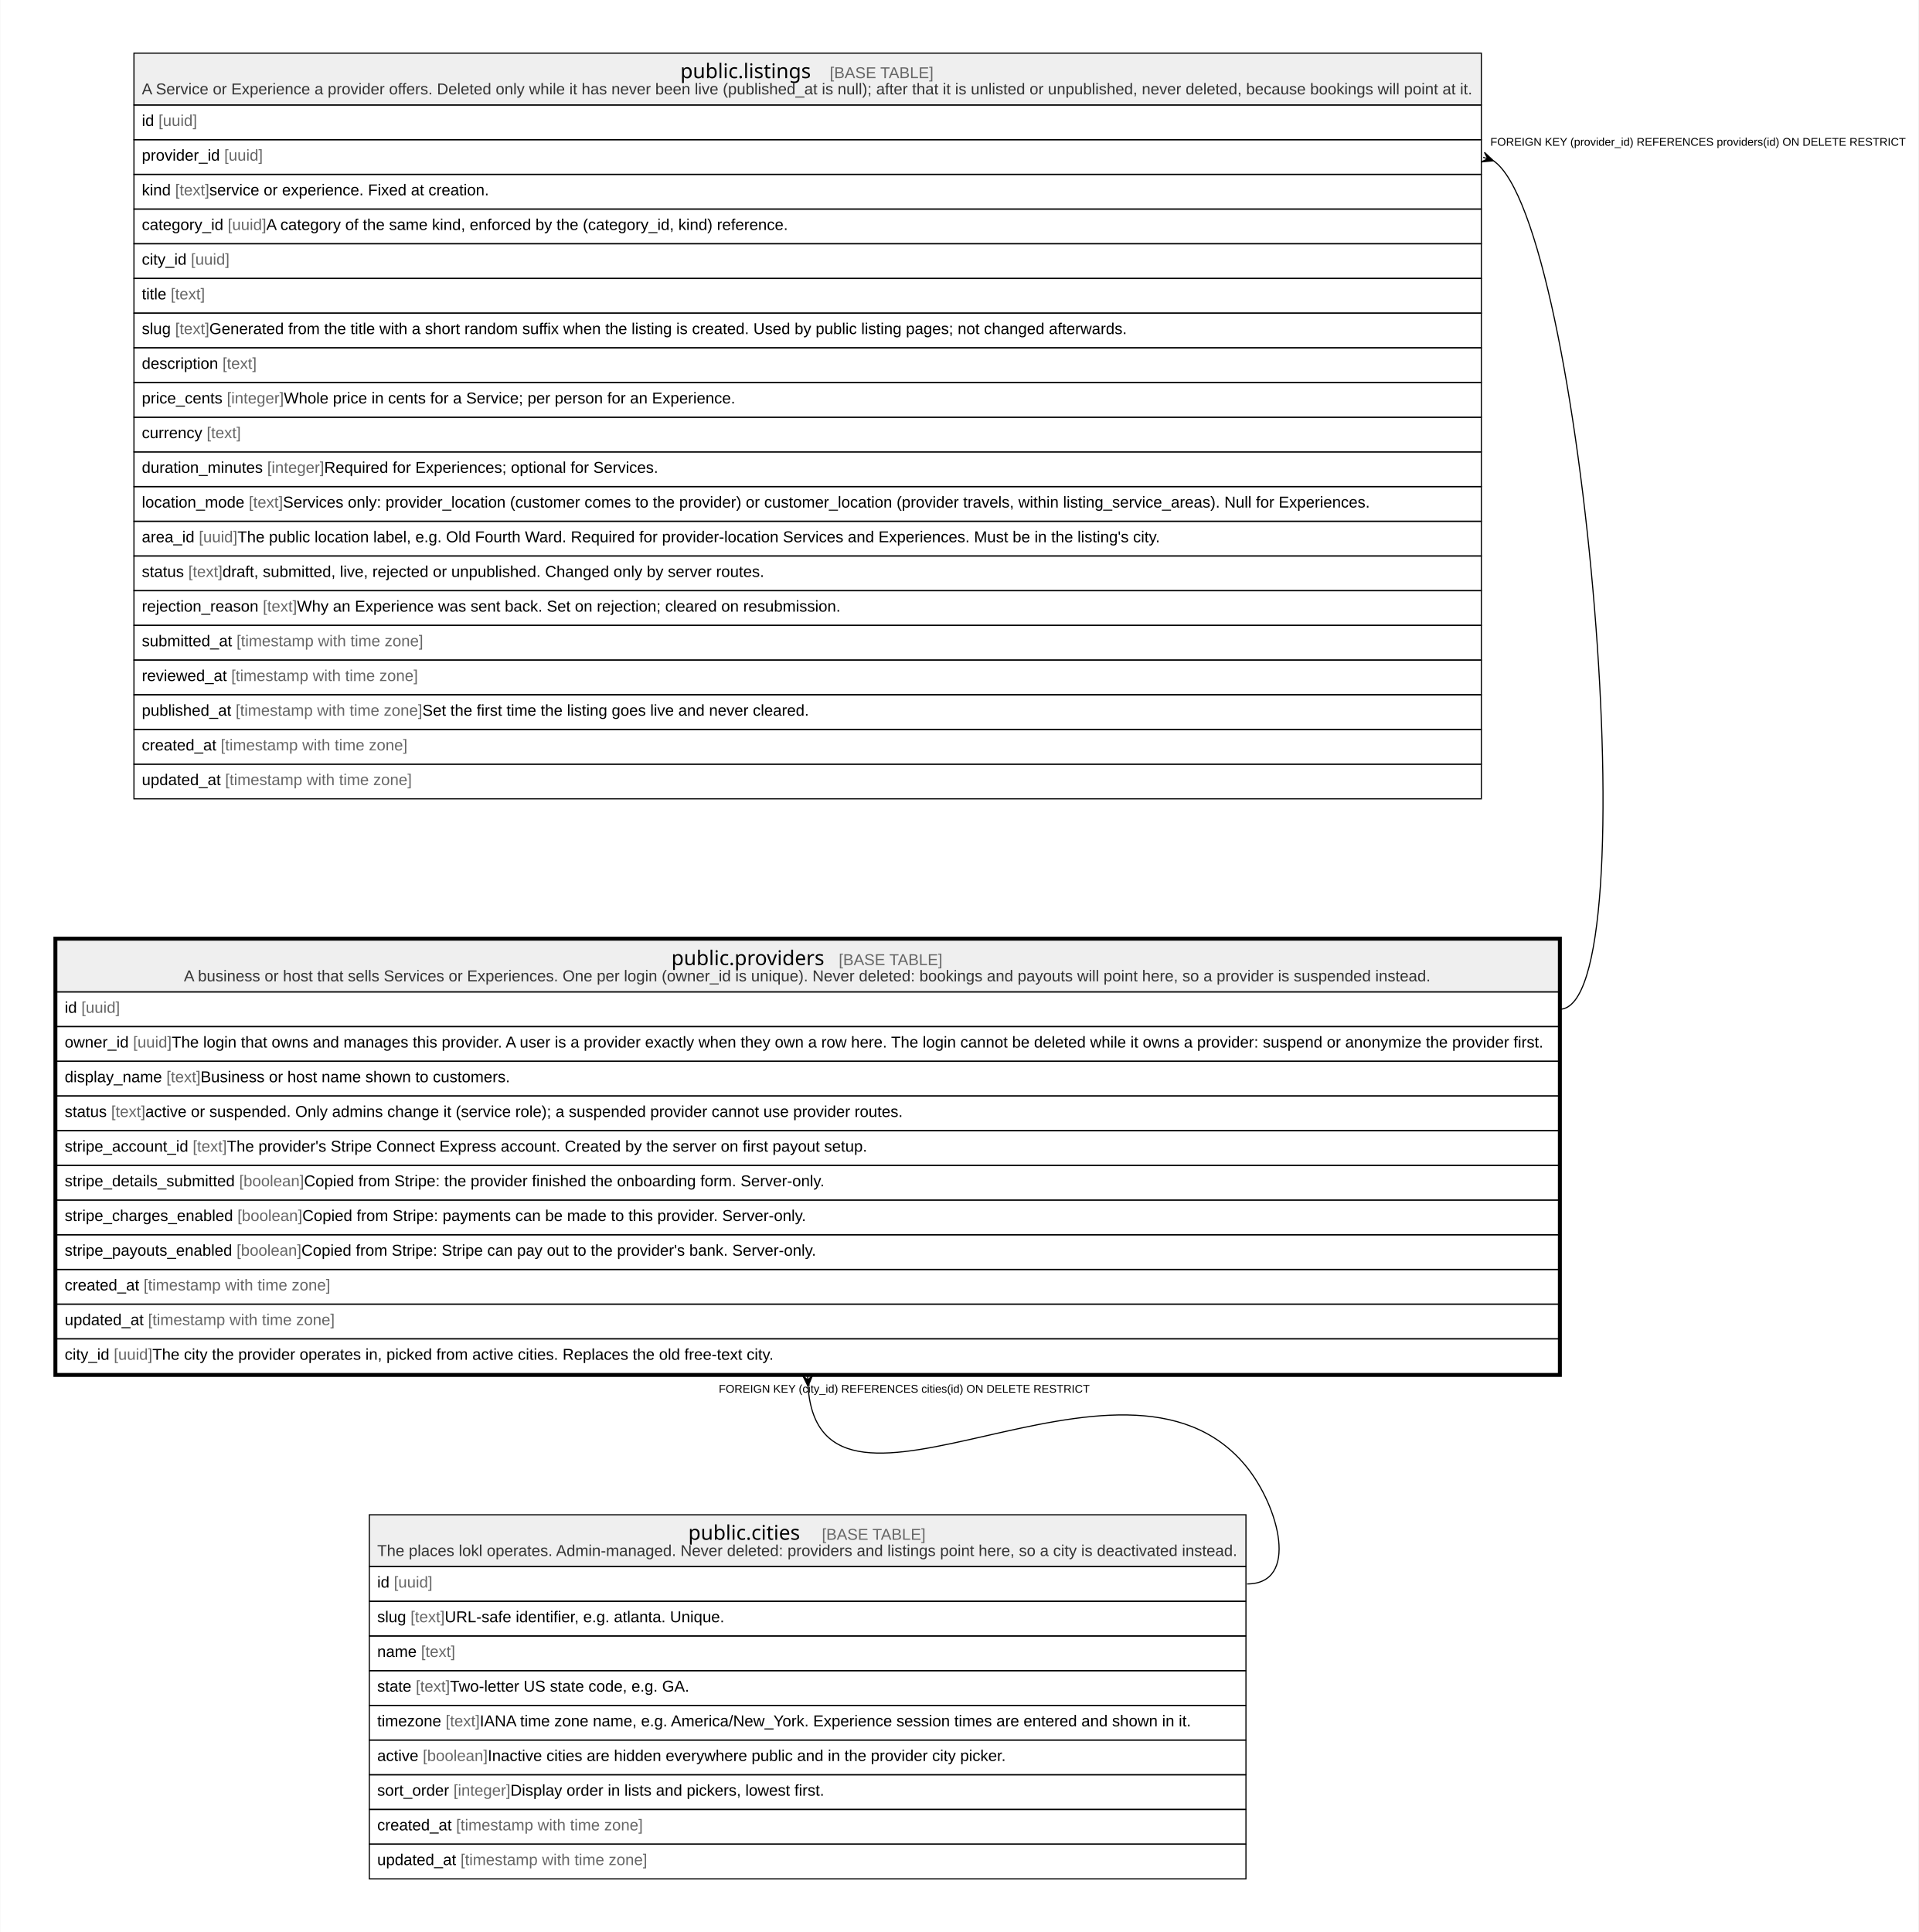
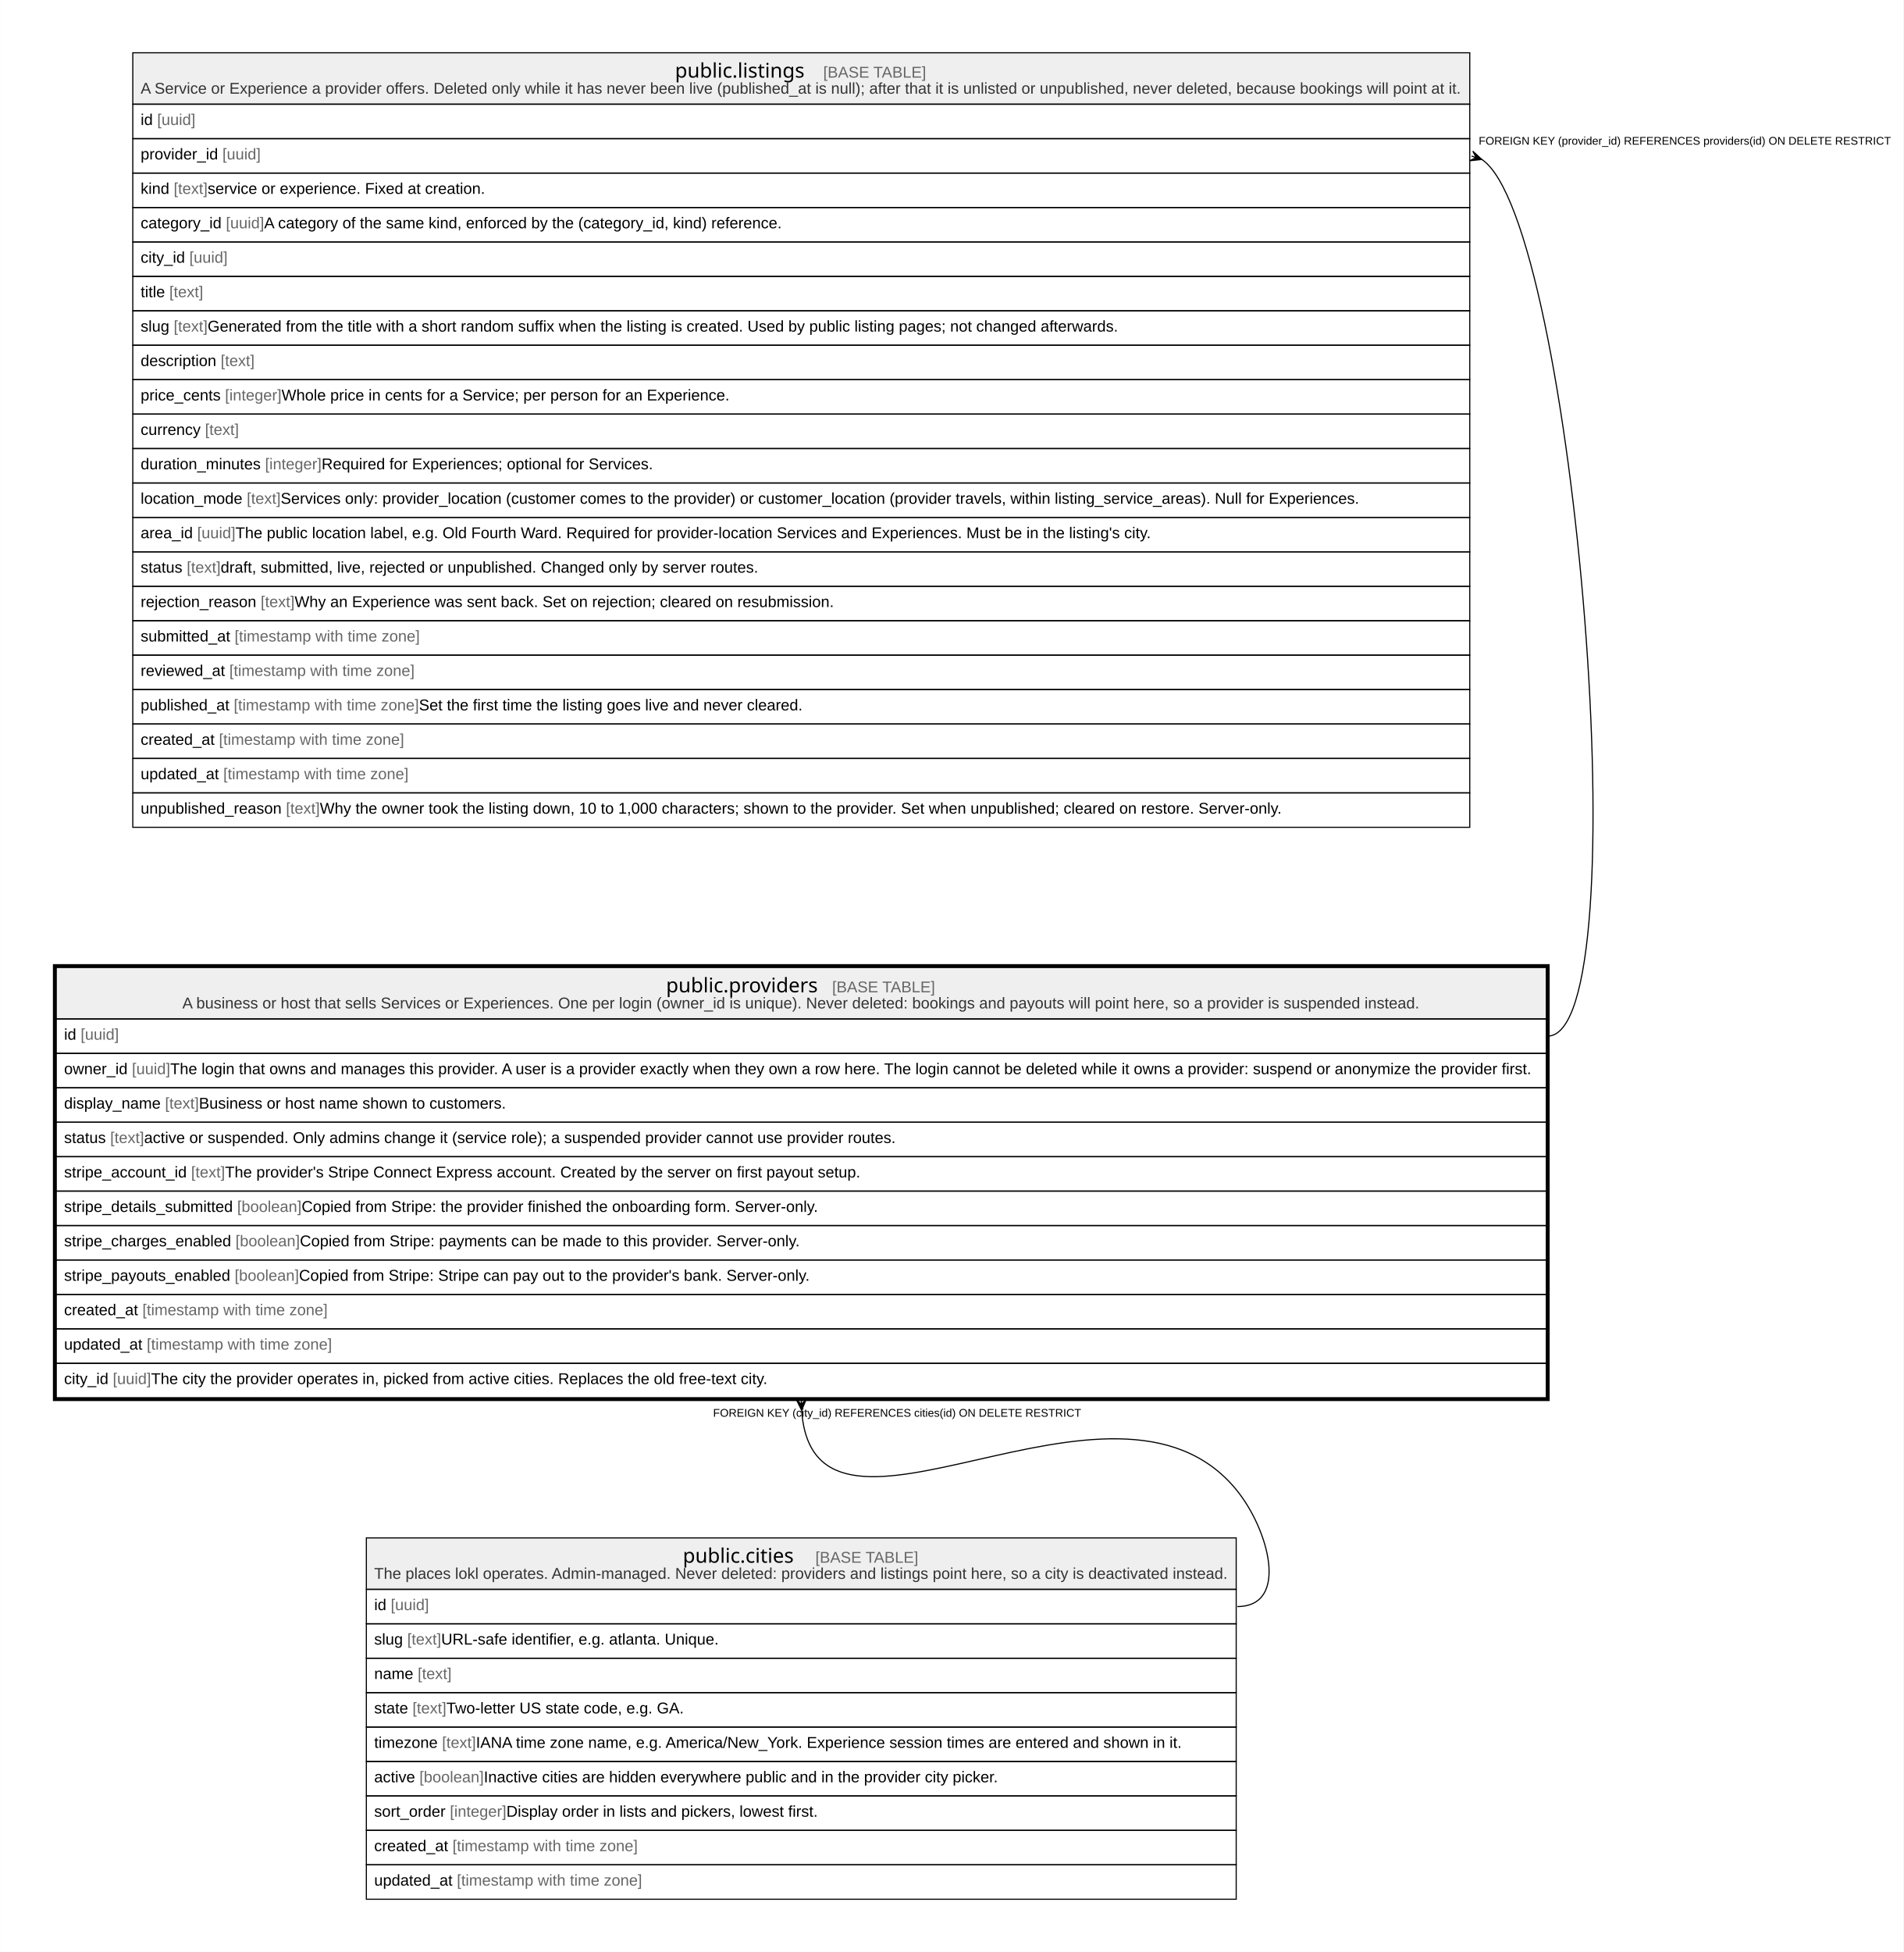
- <svg xmlns="http://www.w3.org/2000/svg" width="1703pt" height="1715pt" viewBox="0.00 0.00 1702.74 1715.20">
-   <g id="graph0" class="graph" transform="scale(1 1) rotate(0) translate(4 1711.2)">
-     <polygon fill="white" stroke="none" points="-4,4 -4,-1711.2 1698.74,-1711.2 1698.74,4 -4,4" />
+ <svg xmlns="http://www.w3.org/2000/svg" width="1703pt" height="1746pt" viewBox="0.00 0.00 1702.74 1746.00">
+   <g id="graph0" class="graph" transform="scale(1 1) rotate(0) translate(4 1742)">
+     <polygon fill="white" stroke="none" points="-4,4 -4,-1742 1698.74,-1742 1698.74,4 -4,4" />
    <g id="node1" class="node">
      <polygon fill="#efefef" stroke="none" points="46.2,-830.6 46.2,-876.6 1379.26,-876.6 1379.26,-830.6 46.2,-830.6" />
      <polygon fill="none" stroke="black" points="46.2,-830.6 46.2,-876.6 1379.26,-876.6 1379.26,-830.6 46.2,-830.6" />
      <text text-anchor="start" x="591.75" y="-854.4" font-family="Arial Bold" font-size="18.00">public.providers</text>
      <text text-anchor="start" x="709.22" y="-854.4" font-family="Arial" font-size="14.00">    </text>
      <text text-anchor="start" x="740.34" y="-854.4" font-family="Arial" font-size="14.00" fill="#666666">[BASE TABLE]</text>
      <text text-anchor="start" x="159.03" y="-840" font-family="Arial" font-size="14.00" fill="#333333">A business or host that sells Services or Experiences. One per login (owner_id is unique). Never deleted: bookings and payouts will point here, so a provider is suspended instead.</text>
      <polygon fill="none" stroke="black" points="46.2,-799.8 46.2,-830.6 1379.26,-830.6 1379.26,-799.8 46.2,-799.8" />
      <text text-anchor="start" x="53.2" y="-812" font-family="Arial" font-size="14.00">id </text>
      <text text-anchor="start" x="67.99" y="-812" font-family="Arial" font-size="14.00" fill="#666666">[uuid]</text>
      <polygon fill="none" stroke="black" points="46.2,-769 46.2,-799.8 1379.26,-799.8 1379.26,-769 46.2,-769" />
      <text text-anchor="start" x="53.2" y="-781.2" font-family="Arial" font-size="14.00">owner_id </text>
      <text text-anchor="start" x="113.9" y="-781.2" font-family="Arial" font-size="14.00" fill="#666666">[uuid]</text>
      <text text-anchor="start" x="148.15" y="-781.2" font-family="Arial" font-size="14.00"> The login that owns and manages this provider. A user is a provider exactly when they own a row here. The login cannot be deleted while it owns a provider: suspend or anonymize the provider first.</text>
      <polygon fill="none" stroke="black" points="46.2,-738.2 46.2,-769 1379.26,-769 1379.26,-738.2 46.2,-738.2" />
      <text text-anchor="start" x="53.2" y="-750.4" font-family="Arial" font-size="14.00">display_name </text>
      <text text-anchor="start" x="143.48" y="-750.4" font-family="Arial" font-size="14.00" fill="#666666">[text]</text>
      <text text-anchor="start" x="173.82" y="-750.4" font-family="Arial" font-size="14.00"> Business or host name shown to customers.</text>
      <polygon fill="none" stroke="black" points="46.2,-707.4 46.2,-738.2 1379.26,-738.2 1379.26,-707.4 46.2,-707.4" />
      <text text-anchor="start" x="53.2" y="-719.6" font-family="Arial" font-size="14.00">status </text>
      <text text-anchor="start" x="94.44" y="-719.6" font-family="Arial" font-size="14.00" fill="#666666">[text]</text>
      <text text-anchor="start" x="124.79" y="-719.6" font-family="Arial" font-size="14.00"> active or suspended. Only admins change it (service role); a suspended provider cannot use provider routes.</text>
      <polygon fill="none" stroke="black" points="46.2,-676.6 46.2,-707.4 1379.26,-707.4 1379.26,-676.6 46.2,-676.6" />
      <text text-anchor="start" x="53.2" y="-688.8" font-family="Arial" font-size="14.00">stripe_account_id </text>
      <text text-anchor="start" x="166.83" y="-688.8" font-family="Arial" font-size="14.00" fill="#666666">[text]</text>
      <text text-anchor="start" x="197.17" y="-688.8" font-family="Arial" font-size="14.00"> The provider's Stripe Connect Express account. Created by the server on first payout setup.</text>
      <polygon fill="none" stroke="black" points="46.2,-645.8 46.2,-676.6 1379.26,-676.6 1379.26,-645.8 46.2,-645.8" />
      <text text-anchor="start" x="53.2" y="-658" font-family="Arial" font-size="14.00">stripe_details_submitted </text>
      <text text-anchor="start" x="208.06" y="-658" font-family="Arial" font-size="14.00" fill="#666666">[boolean]</text>
      <text text-anchor="start" x="265.67" y="-658" font-family="Arial" font-size="14.00"> Copied from Stripe: the provider finished the onboarding form. Server-only.</text>
      <polygon fill="none" stroke="black" points="46.2,-615 46.2,-645.8 1379.26,-645.8 1379.26,-615 46.2,-615" />
      <text text-anchor="start" x="53.2" y="-627.2" font-family="Arial" font-size="14.00">stripe_charges_enabled </text>
      <text text-anchor="start" x="206.53" y="-627.2" font-family="Arial" font-size="14.00" fill="#666666">[boolean]</text>
      <text text-anchor="start" x="264.14" y="-627.2" font-family="Arial" font-size="14.00"> Copied from Stripe: payments can be made to this provider. Server-only.</text>
      <polygon fill="none" stroke="black" points="46.2,-584.2 46.2,-615 1379.26,-615 1379.26,-584.2 46.2,-584.2" />
      <text text-anchor="start" x="53.2" y="-596.4" font-family="Arial" font-size="14.00">stripe_payouts_enabled </text>
      <text text-anchor="start" x="205.76" y="-596.4" font-family="Arial" font-size="14.00" fill="#666666">[boolean]</text>
      <text text-anchor="start" x="263.36" y="-596.4" font-family="Arial" font-size="14.00"> Copied from Stripe: Stripe can pay out to the provider's bank. Server-only.</text>
      <polygon fill="none" stroke="black" points="46.2,-553.4 46.2,-584.2 1379.26,-584.2 1379.26,-553.4 46.2,-553.4" />
      <text text-anchor="start" x="53.2" y="-565.6" font-family="Arial" font-size="14.00">created_at </text>
      <text text-anchor="start" x="123.25" y="-565.6" font-family="Arial" font-size="14.00" fill="#666666">[timestamp with time zone]</text>
      <polygon fill="none" stroke="black" points="46.2,-522.6 46.2,-553.4 1379.26,-553.4 1379.26,-522.6 46.2,-522.6" />
      <text text-anchor="start" x="53.2" y="-534.8" font-family="Arial" font-size="14.00">updated_at </text>
      <text text-anchor="start" x="127.16" y="-534.8" font-family="Arial" font-size="14.00" fill="#666666">[timestamp with time zone]</text>
      <polygon fill="none" stroke="black" points="46.2,-491.8 46.2,-522.6 1379.26,-522.6 1379.26,-491.8 46.2,-491.8" />
      <text text-anchor="start" x="53.2" y="-504" font-family="Arial" font-size="14.00">city_id </text>
      <text text-anchor="start" x="96.77" y="-504" font-family="Arial" font-size="14.00" fill="#666666">[uuid]</text>
      <text text-anchor="start" x="131.02" y="-504" font-family="Arial" font-size="14.00"> The city the provider operates in, picked from active cities. Replaces the old free-text city.</text>
      <polygon fill="none" stroke="black" stroke-width="3" points="44.7,-490.3 44.7,-878.1 1380.76,-878.1 1380.76,-490.3 44.7,-490.3" />
    </g>
    <g id="node3" class="node">
      <polygon fill="#efefef" stroke="none" points="323.63,-320.4 323.63,-366.4 1101.83,-366.4 1101.83,-320.4 323.63,-320.4" />
      <polygon fill="none" stroke="black" points="323.63,-320.4 323.63,-366.4 1101.83,-366.4 1101.83,-320.4 323.63,-320.4" />
      <text text-anchor="start" x="606.74" y="-344.2" font-family="Arial Bold" font-size="18.00">public.cities</text>
      <text text-anchor="start" x="694.22" y="-344.2" font-family="Arial" font-size="14.00">    </text>
      <text text-anchor="start" x="725.34" y="-344.2" font-family="Arial" font-size="14.00" fill="#666666">[BASE TABLE]</text>
      <text text-anchor="start" x="330.63" y="-329.8" font-family="Arial" font-size="14.00" fill="#333333">The places lokl operates. Admin-managed. Never deleted: providers and listings point here, so a city is deactivated instead.</text>
      <polygon fill="none" stroke="black" points="323.63,-289.6 323.63,-320.4 1101.83,-320.4 1101.83,-289.6 323.63,-289.6" />
      <text text-anchor="start" x="330.63" y="-301.8" font-family="Arial" font-size="14.00">id </text>
      <text text-anchor="start" x="345.42" y="-301.8" font-family="Arial" font-size="14.00" fill="#666666">[uuid]</text>
      <polygon fill="none" stroke="black" points="323.63,-258.8 323.63,-289.6 1101.83,-289.6 1101.83,-258.8 323.63,-258.8" />
      <text text-anchor="start" x="330.63" y="-271" font-family="Arial" font-size="14.00">slug </text>
      <text text-anchor="start" x="360.2" y="-271" font-family="Arial" font-size="14.00" fill="#666666">[text]</text>
      <text text-anchor="start" x="390.55" y="-271" font-family="Arial" font-size="14.00"> URL-safe identifier, e.g. atlanta. Unique.</text>
      <polygon fill="none" stroke="black" points="323.63,-228 323.63,-258.8 1101.83,-258.8 1101.83,-228 323.63,-228" />
      <text text-anchor="start" x="330.63" y="-240.2" font-family="Arial" font-size="14.00">name </text>
      <text text-anchor="start" x="369.54" y="-240.2" font-family="Arial" font-size="14.00" fill="#666666">[text]</text>
      <polygon fill="none" stroke="black" points="323.63,-197.2 323.63,-228 1101.83,-228 1101.83,-197.2 323.63,-197.2" />
      <text text-anchor="start" x="330.63" y="-209.4" font-family="Arial" font-size="14.00">state </text>
      <text text-anchor="start" x="364.87" y="-209.4" font-family="Arial" font-size="14.00" fill="#666666">[text]</text>
      <text text-anchor="start" x="395.22" y="-209.4" font-family="Arial" font-size="14.00"> Two-letter US state code, e.g. GA.</text>
      <polygon fill="none" stroke="black" points="323.63,-166.4 323.63,-197.2 1101.83,-197.2 1101.83,-166.4 323.63,-166.4" />
      <text text-anchor="start" x="330.63" y="-178.6" font-family="Arial" font-size="14.00">timezone </text>
      <text text-anchor="start" x="391.33" y="-178.6" font-family="Arial" font-size="14.00" fill="#666666">[text]</text>
      <text text-anchor="start" x="421.67" y="-178.6" font-family="Arial" font-size="14.00"> IANA time zone name, e.g. America/New_York. Experience session times are entered and shown in it.</text>
      <polygon fill="none" stroke="black" points="323.63,-135.6 323.63,-166.4 1101.83,-166.4 1101.83,-135.6 323.63,-135.6" />
      <text text-anchor="start" x="330.63" y="-147.8" font-family="Arial" font-size="14.00">active </text>
      <text text-anchor="start" x="371.09" y="-147.8" font-family="Arial" font-size="14.00" fill="#666666">[boolean]</text>
      <text text-anchor="start" x="428.7" y="-147.8" font-family="Arial" font-size="14.00"> Inactive cities are hidden everywhere public and in the provider city picker.</text>
      <polygon fill="none" stroke="black" points="323.63,-104.8 323.63,-135.6 1101.83,-135.6 1101.83,-104.8 323.63,-104.8" />
      <text text-anchor="start" x="330.63" y="-117" font-family="Arial" font-size="14.00">sort_order </text>
      <text text-anchor="start" x="398.33" y="-117" font-family="Arial" font-size="14.00" fill="#666666">[integer]</text>
      <text text-anchor="start" x="448.91" y="-117" font-family="Arial" font-size="14.00"> Display order in lists and pickers, lowest first.</text>
      <polygon fill="none" stroke="black" points="323.63,-74 323.63,-104.8 1101.83,-104.8 1101.83,-74 323.63,-74" />
      <text text-anchor="start" x="330.63" y="-86.2" font-family="Arial" font-size="14.00">created_at </text>
      <text text-anchor="start" x="400.68" y="-86.2" font-family="Arial" font-size="14.00" fill="#666666">[timestamp with time zone]</text>
      <polygon fill="none" stroke="black" points="323.63,-43.2 323.63,-74 1101.83,-74 1101.83,-43.2 323.63,-43.2" />
      <text text-anchor="start" x="330.63" y="-55.4" font-family="Arial" font-size="14.00">updated_at </text>
      <text text-anchor="start" x="404.59" y="-55.4" font-family="Arial" font-size="14.00" fill="#666666">[timestamp with time zone]</text>
    </g>
    <g id="edge2" class="edge">
      <path fill="none" stroke="black" d="M713.07,-480.44C724.02,-323.5 992.04,-543.35 1101.83,-409.6 1131.32,-373.66 1149.32,-305 1102.83,-305" />
      <polygon fill="black" stroke="black" points="713.07,-480.47 708.24,-490.32 712.89,-485.8 712.75,-490.13 712.75,-490.13 712.75,-490.13 712.89,-485.8 717.24,-490.62 713.07,-480.47" />
      <text text-anchor="start" x="633.85" y="-474.8" font-family="Arial" font-size="10.00">FOREIGN KEY (city_id) REFERENCES cities(id) ON DELETE RESTRICT</text>
    </g>
    <g id="node2" class="node">
-       <polygon fill="#efefef" stroke="none" points="114.68,-1618 114.68,-1664 1310.78,-1664 1310.78,-1618 114.68,-1618" />
-       <polygon fill="none" stroke="black" points="114.68,-1618 114.68,-1664 1310.78,-1664 1310.78,-1618 114.68,-1618" />
-       <text text-anchor="start" x="599.73" y="-1641.8" font-family="Arial Bold" font-size="18.00">public.listings</text>
-       <text text-anchor="start" x="701.24" y="-1641.8" font-family="Arial" font-size="14.00">    </text>
-       <text text-anchor="start" x="732.35" y="-1641.8" font-family="Arial" font-size="14.00" fill="#666666">[BASE TABLE]</text>
-       <text text-anchor="start" x="121.68" y="-1627.4" font-family="Arial" font-size="14.00" fill="#333333">A Service or Experience a provider offers. Deleted only while it has never been live (published_at is null); after that it is unlisted or unpublished, never deleted, because bookings will point at it.</text>
+       <polygon fill="#efefef" stroke="none" points="114.68,-1648.8 114.68,-1694.8 1310.78,-1694.8 1310.78,-1648.8 114.68,-1648.8" />
+       <polygon fill="none" stroke="black" points="114.68,-1648.8 114.68,-1694.8 1310.78,-1694.8 1310.78,-1648.8 114.68,-1648.8" />
+       <text text-anchor="start" x="599.73" y="-1672.6" font-family="Arial Bold" font-size="18.00">public.listings</text>
+       <text text-anchor="start" x="701.24" y="-1672.6" font-family="Arial" font-size="14.00">    </text>
+       <text text-anchor="start" x="732.35" y="-1672.6" font-family="Arial" font-size="14.00" fill="#666666">[BASE TABLE]</text>
+       <text text-anchor="start" x="121.68" y="-1658.2" font-family="Arial" font-size="14.00" fill="#333333">A Service or Experience a provider offers. Deleted only while it has never been live (published_at is null); after that it is unlisted or unpublished, never deleted, because bookings will point at it.</text>
+       <polygon fill="none" stroke="black" points="114.68,-1618 114.68,-1648.8 1310.78,-1648.8 1310.78,-1618 114.68,-1618" />
+       <text text-anchor="start" x="121.68" y="-1630.2" font-family="Arial" font-size="14.00">id </text>
+       <text text-anchor="start" x="136.46" y="-1630.2" font-family="Arial" font-size="14.00" fill="#666666">[uuid]</text>
      <polygon fill="none" stroke="black" points="114.68,-1587.2 114.68,-1618 1310.78,-1618 1310.78,-1587.2 114.68,-1587.2" />
-       <text text-anchor="start" x="121.68" y="-1599.4" font-family="Arial" font-size="14.00">id </text>
-       <text text-anchor="start" x="136.46" y="-1599.4" font-family="Arial" font-size="14.00" fill="#666666">[uuid]</text>
+       <text text-anchor="start" x="121.68" y="-1599.4" font-family="Arial" font-size="14.00">provider_id </text>
+       <text text-anchor="start" x="194.83" y="-1599.4" font-family="Arial" font-size="14.00" fill="#666666">[uuid]</text>
      <polygon fill="none" stroke="black" points="114.68,-1556.4 114.68,-1587.2 1310.78,-1587.2 1310.78,-1556.4 114.68,-1556.4" />
-       <text text-anchor="start" x="121.68" y="-1568.6" font-family="Arial" font-size="14.00">provider_id </text>
-       <text text-anchor="start" x="194.83" y="-1568.6" font-family="Arial" font-size="14.00" fill="#666666">[uuid]</text>
+       <text text-anchor="start" x="121.68" y="-1568.6" font-family="Arial" font-size="14.00">kind </text>
+       <text text-anchor="start" x="151.25" y="-1568.6" font-family="Arial" font-size="14.00" fill="#666666">[text]</text>
+       <text text-anchor="start" x="181.59" y="-1568.6" font-family="Arial" font-size="14.00"> service or experience. Fixed at creation.</text>
      <polygon fill="none" stroke="black" points="114.68,-1525.6 114.68,-1556.4 1310.78,-1556.4 1310.78,-1525.6 114.68,-1525.6" />
-       <text text-anchor="start" x="121.68" y="-1537.8" font-family="Arial" font-size="14.00">kind </text>
-       <text text-anchor="start" x="151.25" y="-1537.8" font-family="Arial" font-size="14.00" fill="#666666">[text]</text>
-       <text text-anchor="start" x="181.59" y="-1537.8" font-family="Arial" font-size="14.00"> service or experience. Fixed at creation.</text>
+       <text text-anchor="start" x="121.68" y="-1537.8" font-family="Arial" font-size="14.00">category_id </text>
+       <text text-anchor="start" x="197.94" y="-1537.8" font-family="Arial" font-size="14.00" fill="#666666">[uuid]</text>
+       <text text-anchor="start" x="232.19" y="-1537.8" font-family="Arial" font-size="14.00"> A category of the same kind, enforced by the (category_id, kind) reference.</text>
      <polygon fill="none" stroke="black" points="114.68,-1494.8 114.68,-1525.6 1310.78,-1525.6 1310.78,-1494.8 114.68,-1494.8" />
-       <text text-anchor="start" x="121.68" y="-1507" font-family="Arial" font-size="14.00">category_id </text>
-       <text text-anchor="start" x="197.94" y="-1507" font-family="Arial" font-size="14.00" fill="#666666">[uuid]</text>
-       <text text-anchor="start" x="232.19" y="-1507" font-family="Arial" font-size="14.00"> A category of the same kind, enforced by the (category_id, kind) reference.</text>
+       <text text-anchor="start" x="121.68" y="-1507" font-family="Arial" font-size="14.00">city_id </text>
+       <text text-anchor="start" x="165.25" y="-1507" font-family="Arial" font-size="14.00" fill="#666666">[uuid]</text>
      <polygon fill="none" stroke="black" points="114.68,-1464 114.68,-1494.8 1310.78,-1494.8 1310.78,-1464 114.68,-1464" />
-       <text text-anchor="start" x="121.68" y="-1476.2" font-family="Arial" font-size="14.00">city_id </text>
-       <text text-anchor="start" x="165.25" y="-1476.2" font-family="Arial" font-size="14.00" fill="#666666">[uuid]</text>
+       <text text-anchor="start" x="121.68" y="-1476.2" font-family="Arial" font-size="14.00">title </text>
+       <text text-anchor="start" x="147.35" y="-1476.2" font-family="Arial" font-size="14.00" fill="#666666">[text]</text>
      <polygon fill="none" stroke="black" points="114.68,-1433.2 114.68,-1464 1310.78,-1464 1310.78,-1433.2 114.68,-1433.2" />
-       <text text-anchor="start" x="121.68" y="-1445.4" font-family="Arial" font-size="14.00">title </text>
-       <text text-anchor="start" x="147.35" y="-1445.4" font-family="Arial" font-size="14.00" fill="#666666">[text]</text>
+       <text text-anchor="start" x="121.68" y="-1445.4" font-family="Arial" font-size="14.00">slug </text>
+       <text text-anchor="start" x="151.25" y="-1445.4" font-family="Arial" font-size="14.00" fill="#666666">[text]</text>
+       <text text-anchor="start" x="181.59" y="-1445.4" font-family="Arial" font-size="14.00"> Generated from the title with a short random suffix when the listing is created. Used by public listing pages; not changed afterwards.</text>
      <polygon fill="none" stroke="black" points="114.68,-1402.4 114.68,-1433.2 1310.78,-1433.2 1310.78,-1402.4 114.68,-1402.4" />
-       <text text-anchor="start" x="121.68" y="-1414.6" font-family="Arial" font-size="14.00">slug </text>
-       <text text-anchor="start" x="151.25" y="-1414.6" font-family="Arial" font-size="14.00" fill="#666666">[text]</text>
-       <text text-anchor="start" x="181.59" y="-1414.6" font-family="Arial" font-size="14.00"> Generated from the title with a short random suffix when the listing is created. Used by public listing pages; not changed afterwards.</text>
+       <text text-anchor="start" x="121.68" y="-1414.6" font-family="Arial" font-size="14.00">description </text>
+       <text text-anchor="start" x="193.27" y="-1414.6" font-family="Arial" font-size="14.00" fill="#666666">[text]</text>
      <polygon fill="none" stroke="black" points="114.68,-1371.6 114.68,-1402.4 1310.78,-1402.4 1310.78,-1371.6 114.68,-1371.6" />
-       <text text-anchor="start" x="121.68" y="-1383.8" font-family="Arial" font-size="14.00">description </text>
-       <text text-anchor="start" x="193.27" y="-1383.8" font-family="Arial" font-size="14.00" fill="#666666">[text]</text>
+       <text text-anchor="start" x="121.68" y="-1383.8" font-family="Arial" font-size="14.00">price_cents </text>
+       <text text-anchor="start" x="197.16" y="-1383.8" font-family="Arial" font-size="14.00" fill="#666666">[integer]</text>
+       <text text-anchor="start" x="247.74" y="-1383.8" font-family="Arial" font-size="14.00"> Whole price in cents for a Service; per person for an Experience.</text>
      <polygon fill="none" stroke="black" points="114.68,-1340.8 114.68,-1371.6 1310.78,-1371.6 1310.78,-1340.8 114.68,-1340.8" />
-       <text text-anchor="start" x="121.68" y="-1353" font-family="Arial" font-size="14.00">price_cents </text>
-       <text text-anchor="start" x="197.16" y="-1353" font-family="Arial" font-size="14.00" fill="#666666">[integer]</text>
-       <text text-anchor="start" x="247.74" y="-1353" font-family="Arial" font-size="14.00"> Whole price in cents for a Service; per person for an Experience.</text>
+       <text text-anchor="start" x="121.68" y="-1353" font-family="Arial" font-size="14.00">currency </text>
+       <text text-anchor="start" x="179.25" y="-1353" font-family="Arial" font-size="14.00" fill="#666666">[text]</text>
      <polygon fill="none" stroke="black" points="114.68,-1310 114.68,-1340.8 1310.78,-1340.8 1310.78,-1310 114.68,-1310" />
-       <text text-anchor="start" x="121.68" y="-1322.2" font-family="Arial" font-size="14.00">currency </text>
-       <text text-anchor="start" x="179.25" y="-1322.2" font-family="Arial" font-size="14.00" fill="#666666">[text]</text>
+       <text text-anchor="start" x="121.68" y="-1322.2" font-family="Arial" font-size="14.00">duration_minutes </text>
+       <text text-anchor="start" x="232.96" y="-1322.2" font-family="Arial" font-size="14.00" fill="#666666">[integer]</text>
+       <text text-anchor="start" x="283.55" y="-1322.2" font-family="Arial" font-size="14.00"> Required for Experiences; optional for Services.</text>
      <polygon fill="none" stroke="black" points="114.68,-1279.2 114.68,-1310 1310.78,-1310 1310.78,-1279.2 114.68,-1279.2" />
-       <text text-anchor="start" x="121.68" y="-1291.4" font-family="Arial" font-size="14.00">duration_minutes </text>
-       <text text-anchor="start" x="232.96" y="-1291.4" font-family="Arial" font-size="14.00" fill="#666666">[integer]</text>
-       <text text-anchor="start" x="283.55" y="-1291.4" font-family="Arial" font-size="14.00"> Required for Experiences; optional for Services.</text>
+       <text text-anchor="start" x="121.68" y="-1291.4" font-family="Arial" font-size="14.00">location_mode </text>
+       <text text-anchor="start" x="216.63" y="-1291.4" font-family="Arial" font-size="14.00" fill="#666666">[text]</text>
+       <text text-anchor="start" x="246.97" y="-1291.4" font-family="Arial" font-size="14.00"> Services only: provider_location (customer comes to the provider) or customer_location (provider travels, within listing_service_areas). Null for Experiences.</text>
      <polygon fill="none" stroke="black" points="114.68,-1248.4 114.68,-1279.2 1310.78,-1279.2 1310.78,-1248.4 114.68,-1248.4" />
-       <text text-anchor="start" x="121.68" y="-1260.6" font-family="Arial" font-size="14.00">location_mode </text>
-       <text text-anchor="start" x="216.63" y="-1260.6" font-family="Arial" font-size="14.00" fill="#666666">[text]</text>
-       <text text-anchor="start" x="246.97" y="-1260.6" font-family="Arial" font-size="14.00"> Services only: provider_location (customer comes to the provider) or customer_location (provider travels, within listing_service_areas). Null for Experiences.</text>
+       <text text-anchor="start" x="121.68" y="-1260.6" font-family="Arial" font-size="14.00">area_id </text>
+       <text text-anchor="start" x="172.27" y="-1260.6" font-family="Arial" font-size="14.00" fill="#666666">[uuid]</text>
+       <text text-anchor="start" x="206.52" y="-1260.6" font-family="Arial" font-size="14.00"> The public location label, e.g. Old Fourth Ward. Required for provider-location Services and Experiences. Must be in the listing's city.</text>
      <polygon fill="none" stroke="black" points="114.68,-1217.6 114.68,-1248.4 1310.78,-1248.4 1310.78,-1217.6 114.68,-1217.6" />
-       <text text-anchor="start" x="121.68" y="-1229.8" font-family="Arial" font-size="14.00">area_id </text>
-       <text text-anchor="start" x="172.27" y="-1229.8" font-family="Arial" font-size="14.00" fill="#666666">[uuid]</text>
-       <text text-anchor="start" x="206.52" y="-1229.8" font-family="Arial" font-size="14.00"> The public location label, e.g. Old Fourth Ward. Required for provider-location Services and Experiences. Must be in the listing's city.</text>
+       <text text-anchor="start" x="121.68" y="-1229.8" font-family="Arial" font-size="14.00">status </text>
+       <text text-anchor="start" x="162.92" y="-1229.8" font-family="Arial" font-size="14.00" fill="#666666">[text]</text>
+       <text text-anchor="start" x="193.26" y="-1229.8" font-family="Arial" font-size="14.00"> draft, submitted, live, rejected or unpublished. Changed only by server routes.</text>
      <polygon fill="none" stroke="black" points="114.68,-1186.8 114.68,-1217.6 1310.78,-1217.6 1310.78,-1186.8 114.68,-1186.8" />
-       <text text-anchor="start" x="121.68" y="-1199" font-family="Arial" font-size="14.00">status </text>
-       <text text-anchor="start" x="162.92" y="-1199" font-family="Arial" font-size="14.00" fill="#666666">[text]</text>
-       <text text-anchor="start" x="193.26" y="-1199" font-family="Arial" font-size="14.00"> draft, submitted, live, rejected or unpublished. Changed only by server routes.</text>
+       <text text-anchor="start" x="121.68" y="-1199" font-family="Arial" font-size="14.00">rejection_reason </text>
+       <text text-anchor="start" x="229.08" y="-1199" font-family="Arial" font-size="14.00" fill="#666666">[text]</text>
+       <text text-anchor="start" x="259.42" y="-1199" font-family="Arial" font-size="14.00"> Why an Experience was sent back. Set on rejection; cleared on resubmission.</text>
      <polygon fill="none" stroke="black" points="114.68,-1156 114.68,-1186.8 1310.78,-1186.8 1310.78,-1156 114.68,-1156" />
-       <text text-anchor="start" x="121.68" y="-1168.2" font-family="Arial" font-size="14.00">rejection_reason </text>
-       <text text-anchor="start" x="229.08" y="-1168.2" font-family="Arial" font-size="14.00" fill="#666666">[text]</text>
-       <text text-anchor="start" x="259.42" y="-1168.2" font-family="Arial" font-size="14.00"> Why an Experience was sent back. Set on rejection; cleared on resubmission.</text>
+       <text text-anchor="start" x="121.68" y="-1168.2" font-family="Arial" font-size="14.00">submitted_at </text>
+       <text text-anchor="start" x="205.72" y="-1168.2" font-family="Arial" font-size="14.00" fill="#666666">[timestamp with time zone]</text>
      <polygon fill="none" stroke="black" points="114.68,-1125.2 114.68,-1156 1310.78,-1156 1310.78,-1125.2 114.68,-1125.2" />
-       <text text-anchor="start" x="121.68" y="-1137.4" font-family="Arial" font-size="14.00">submitted_at </text>
-       <text text-anchor="start" x="205.72" y="-1137.4" font-family="Arial" font-size="14.00" fill="#666666">[timestamp with time zone]</text>
+       <text text-anchor="start" x="121.68" y="-1137.4" font-family="Arial" font-size="14.00">reviewed_at </text>
+       <text text-anchor="start" x="201.05" y="-1137.4" font-family="Arial" font-size="14.00" fill="#666666">[timestamp with time zone]</text>
      <polygon fill="none" stroke="black" points="114.68,-1094.4 114.68,-1125.2 1310.78,-1125.2 1310.78,-1094.4 114.68,-1094.4" />
-       <text text-anchor="start" x="121.68" y="-1106.6" font-family="Arial" font-size="14.00">reviewed_at </text>
-       <text text-anchor="start" x="201.05" y="-1106.6" font-family="Arial" font-size="14.00" fill="#666666">[timestamp with time zone]</text>
+       <text text-anchor="start" x="121.68" y="-1106.6" font-family="Arial" font-size="14.00">published_at </text>
+       <text text-anchor="start" x="204.96" y="-1106.6" font-family="Arial" font-size="14.00" fill="#666666">[timestamp with time zone]</text>
+       <text text-anchor="start" x="370.69" y="-1106.6" font-family="Arial" font-size="14.00"> Set the first time the listing goes live and never cleared.</text>
      <polygon fill="none" stroke="black" points="114.68,-1063.6 114.68,-1094.4 1310.78,-1094.4 1310.78,-1063.6 114.68,-1063.6" />
-       <text text-anchor="start" x="121.68" y="-1075.8" font-family="Arial" font-size="14.00">published_at </text>
-       <text text-anchor="start" x="204.96" y="-1075.8" font-family="Arial" font-size="14.00" fill="#666666">[timestamp with time zone]</text>
-       <text text-anchor="start" x="370.69" y="-1075.8" font-family="Arial" font-size="14.00"> Set the first time the listing goes live and never cleared.</text>
+       <text text-anchor="start" x="121.68" y="-1075.8" font-family="Arial" font-size="14.00">created_at </text>
+       <text text-anchor="start" x="191.72" y="-1075.8" font-family="Arial" font-size="14.00" fill="#666666">[timestamp with time zone]</text>
      <polygon fill="none" stroke="black" points="114.68,-1032.8 114.68,-1063.6 1310.78,-1063.6 1310.78,-1032.8 114.68,-1032.8" />
-       <text text-anchor="start" x="121.68" y="-1045" font-family="Arial" font-size="14.00">created_at </text>
-       <text text-anchor="start" x="191.72" y="-1045" font-family="Arial" font-size="14.00" fill="#666666">[timestamp with time zone]</text>
+       <text text-anchor="start" x="121.68" y="-1045" font-family="Arial" font-size="14.00">updated_at </text>
+       <text text-anchor="start" x="195.63" y="-1045" font-family="Arial" font-size="14.00" fill="#666666">[timestamp with time zone]</text>
      <polygon fill="none" stroke="black" points="114.68,-1002 114.68,-1032.8 1310.78,-1032.8 1310.78,-1002 114.68,-1002" />
-       <text text-anchor="start" x="121.68" y="-1014.2" font-family="Arial" font-size="14.00">updated_at </text>
-       <text text-anchor="start" x="195.63" y="-1014.2" font-family="Arial" font-size="14.00" fill="#666666">[timestamp with time zone]</text>
+       <text text-anchor="start" x="121.68" y="-1014.2" font-family="Arial" font-size="14.00">unpublished_reason </text>
+       <text text-anchor="start" x="251.67" y="-1014.2" font-family="Arial" font-size="14.00" fill="#666666">[text]</text>
+       <text text-anchor="start" x="282.01" y="-1014.2" font-family="Arial" font-size="14.00"> Why the owner took the listing down, 10 to 1,000 characters; shown to the provider. Set when unpublished; cleared on restore. Server-only.</text>
    </g>
    <g id="edge1" class="edge">
-       <path fill="none" stroke="black" d="M1321.59,-1568.43C1401.31,-1513.85 1461.37,-815.2 1380.26,-815.2" />
-       <polygon fill="black" stroke="black" points="1321.55,-1568.44 1310.63,-1567.44 1316.51,-1570.17 1312.41,-1571.58 1312.41,-1571.58 1312.41,-1571.58 1316.51,-1570.17 1313.56,-1575.95 1321.55,-1568.44" />
-       <text text-anchor="start" x="1318.78" y="-1581.8" font-family="Arial" font-size="10.00">FOREIGN KEY (provider_id) REFERENCES providers(id) ON DELETE RESTRICT</text>
+       <path fill="none" stroke="black" d="M1321.47,-1599.43C1404.47,-1545.24 1464.82,-815.2 1380.26,-815.2" />
+       <polygon fill="black" stroke="black" points="1321.6,-1599.38 1310.7,-1598.22 1316.53,-1601.04 1312.42,-1602.39 1312.42,-1602.39 1312.42,-1602.39 1316.53,-1601.04 1313.5,-1606.77 1321.6,-1599.38" />
+       <text text-anchor="start" x="1318.78" y="-1612.6" font-family="Arial" font-size="10.00">FOREIGN KEY (provider_id) REFERENCES providers(id) ON DELETE RESTRICT</text>
    </g>
  </g>
</svg>
